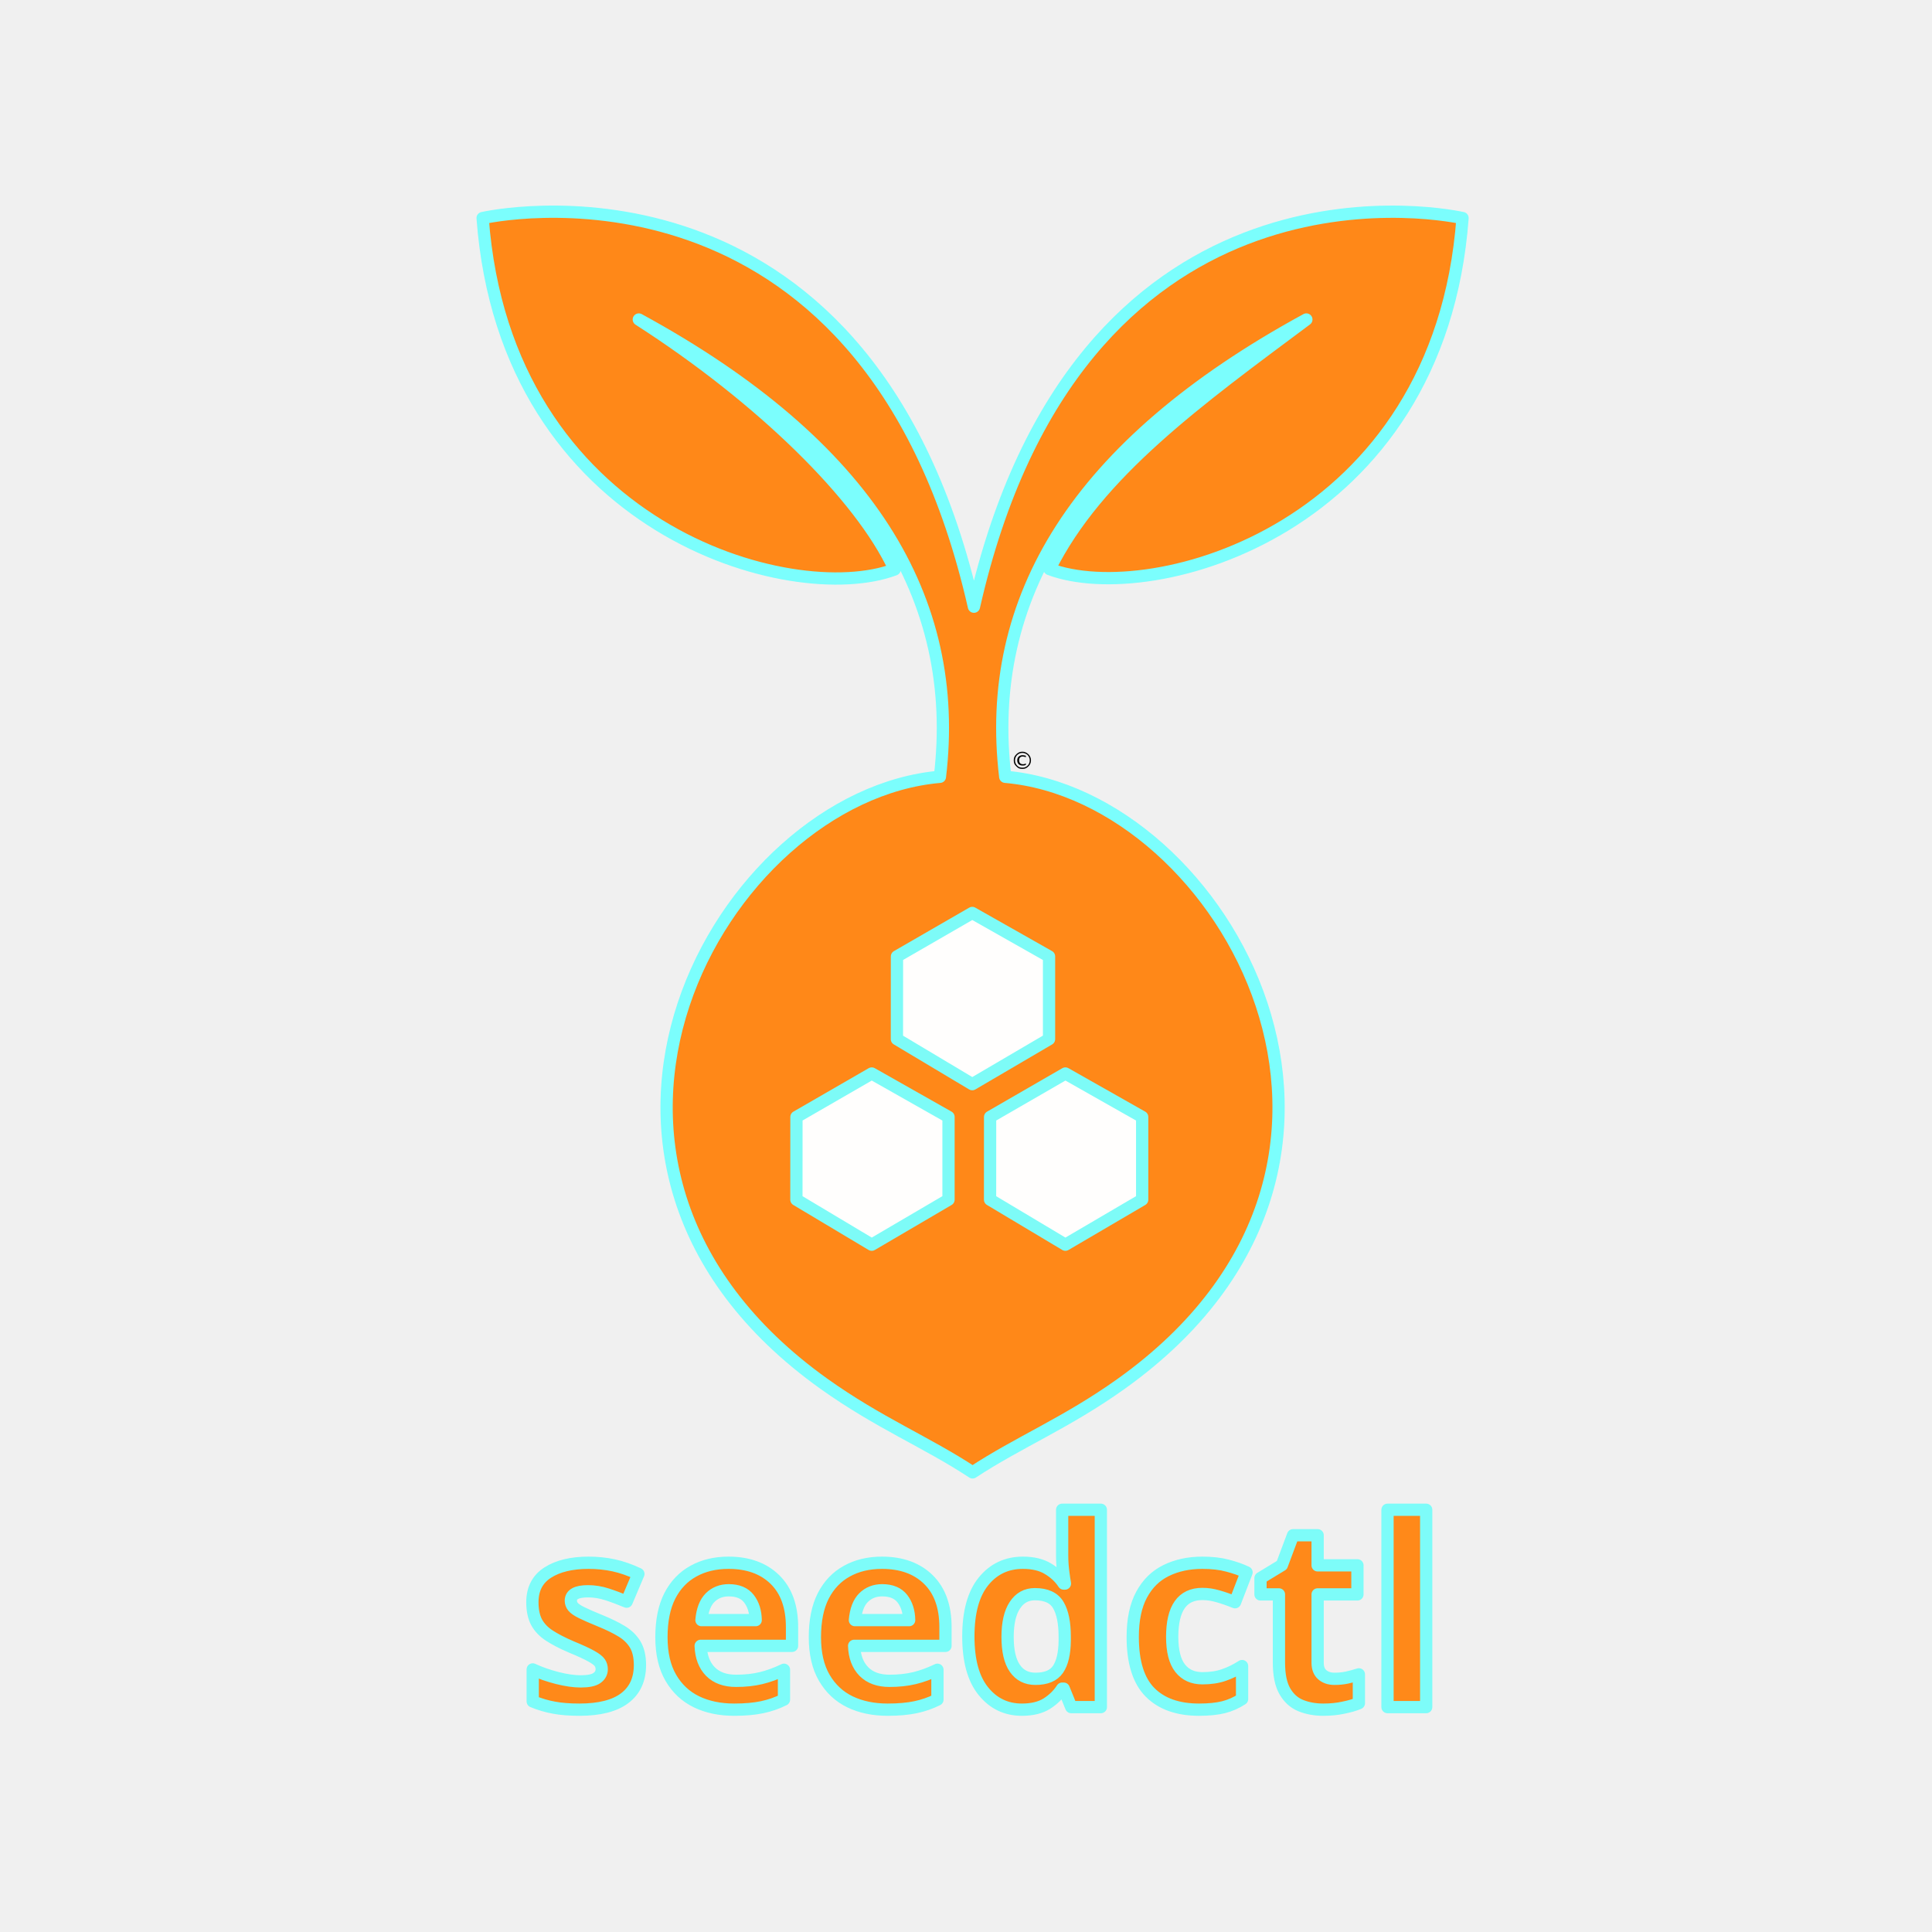
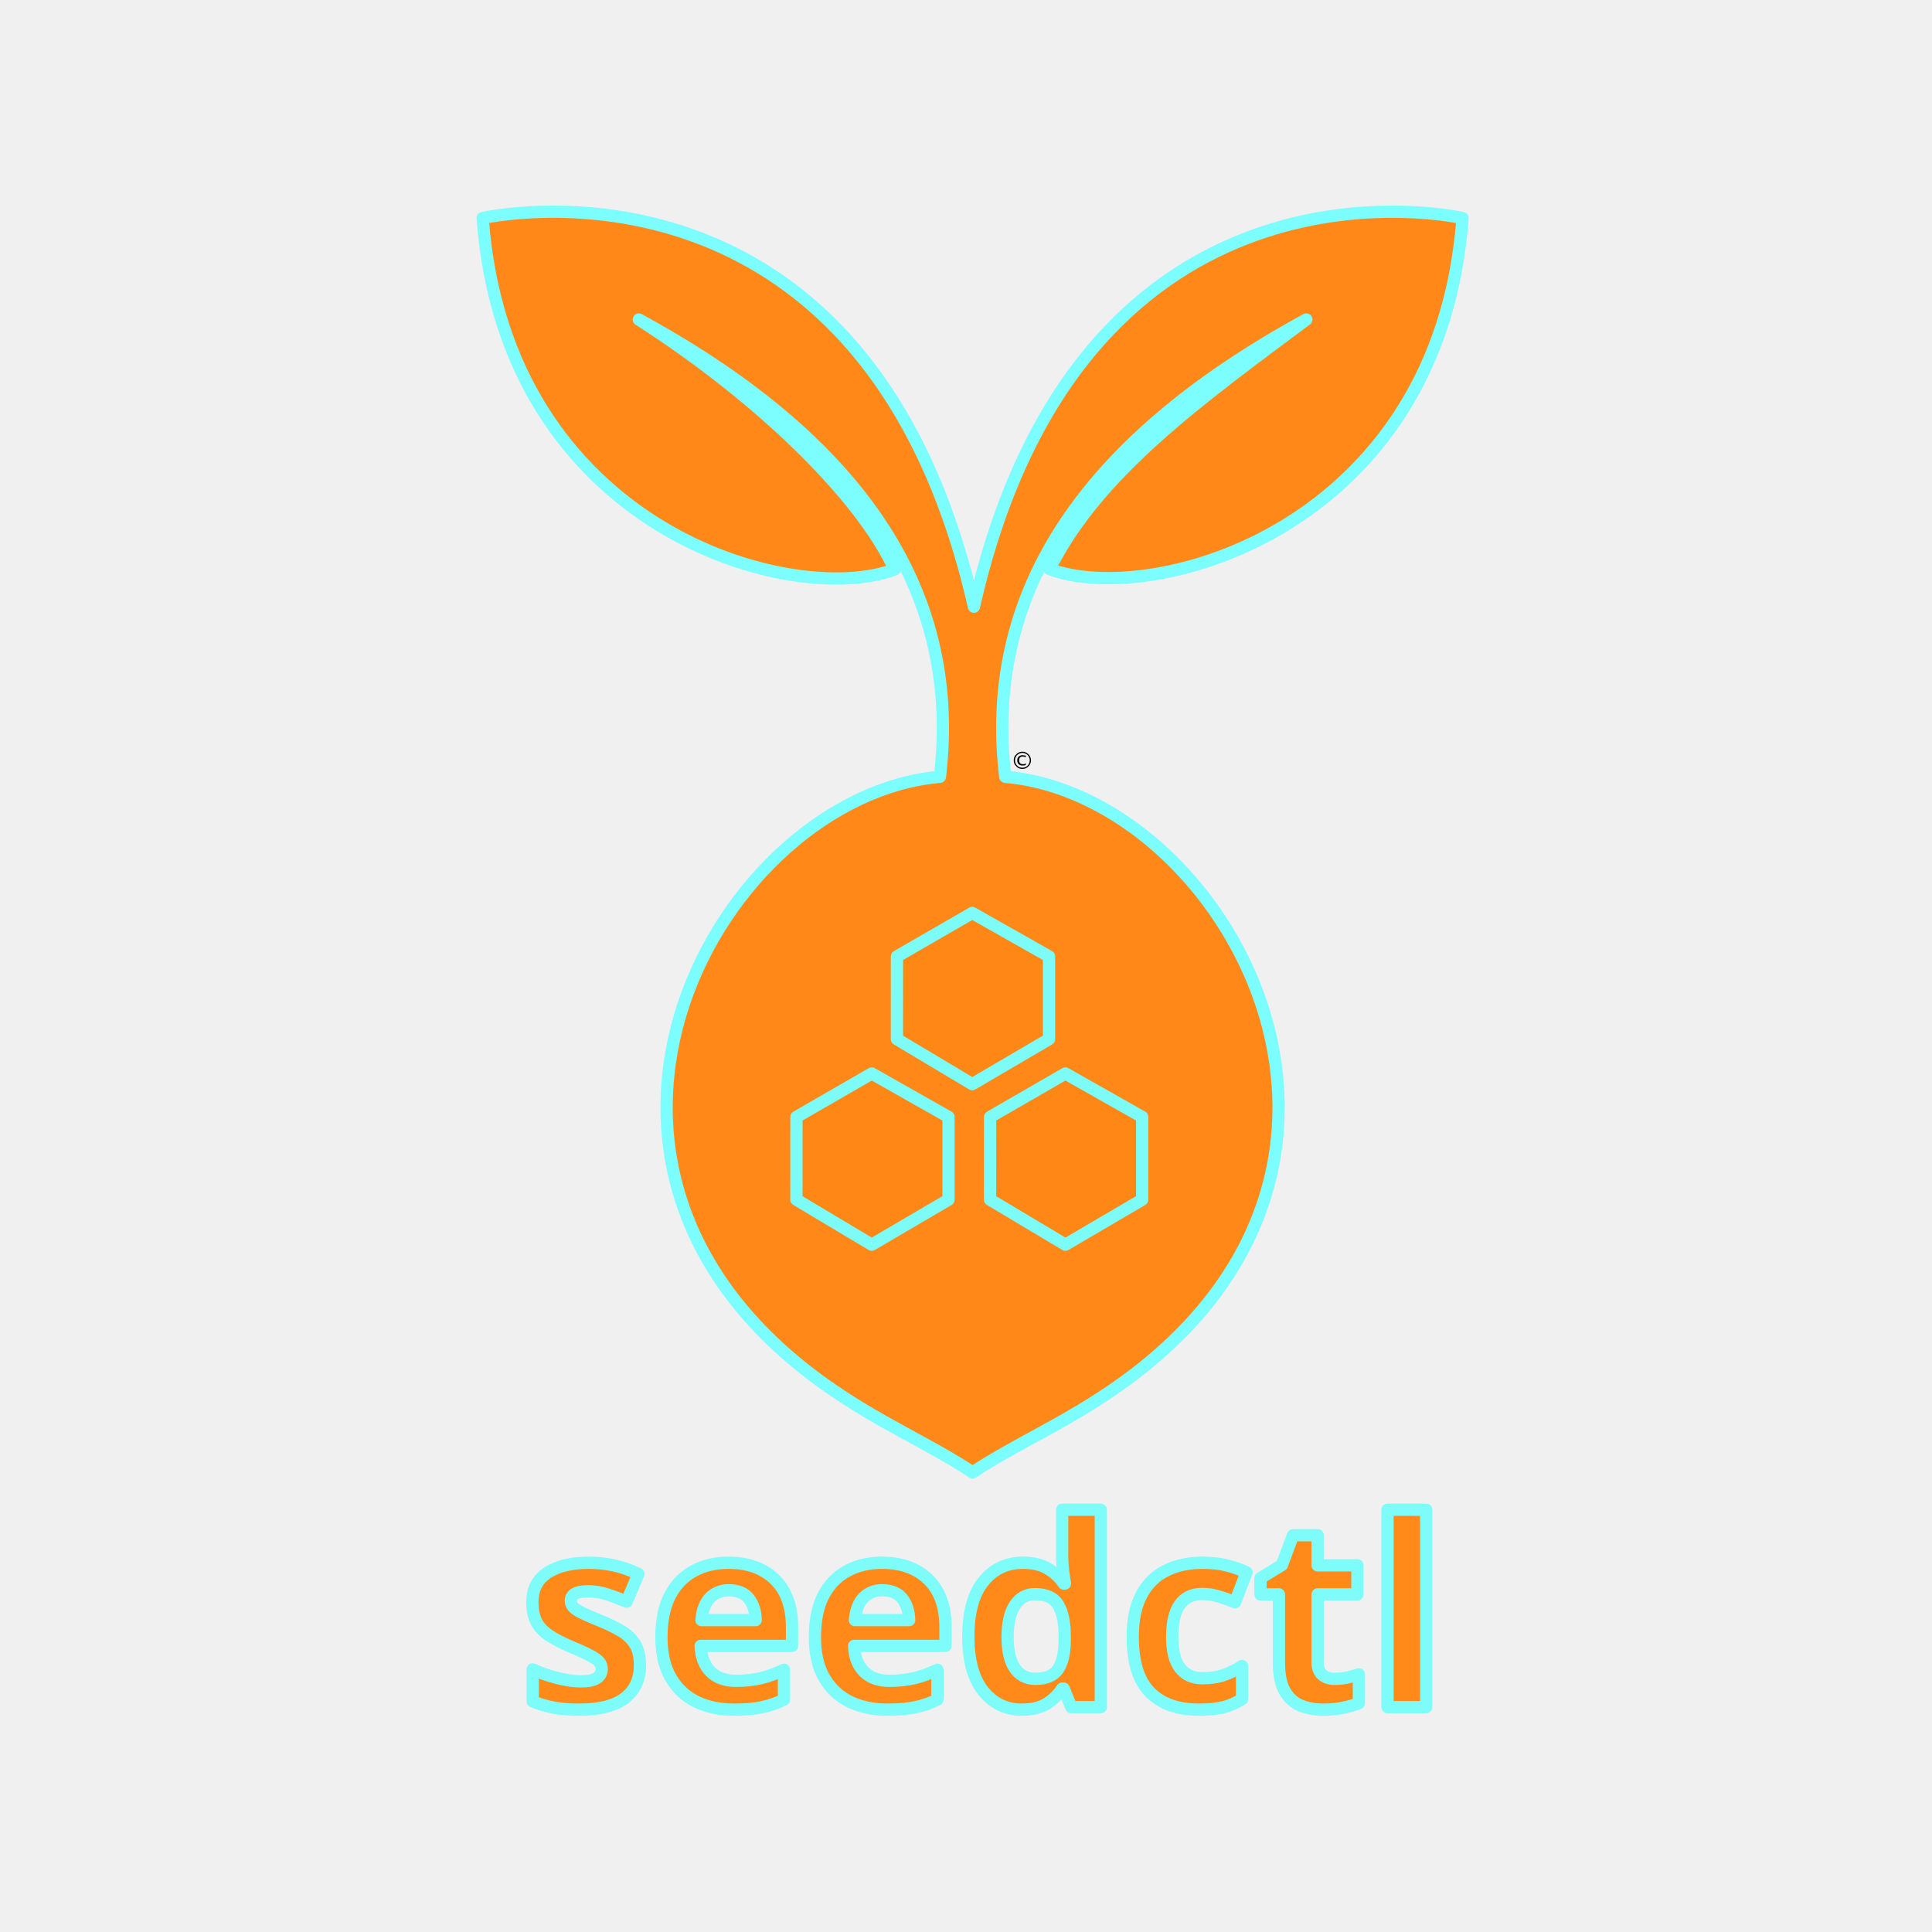
<svg xmlns="http://www.w3.org/2000/svg" width="270mm" height="270mm" viewBox="0 0 270 270" version="1.1" id="svg1" xml:space="preserve">
  <defs id="defs1" />
  <g id="layer1">
    <g id="g1">
      <text xml:space="preserve" style="font-size:3.311px;font-family:'DejaVu Sans';-inkscape-font-specification:'DejaVu Sans';writing-mode:lr-tb;direction:ltr;opacity:0.991;fill:#000000;stroke-width:0.469;stroke-linecap:square;stroke-miterlimit:1" x="141.224" y="107.458" id="text1">
        <tspan id="tspan1" style="font-size:3.311px;fill:#000000;stroke-width:0.469" x="141.224" y="107.458">©</tspan>
      </text>
      <path style="opacity:0.991;fill:#ff8716;fill-opacity:1;stroke:#7afefd;stroke-width:1.714;stroke-linecap:round;stroke-linejoin:round;stroke-miterlimit:1;stroke-dasharray:none;stroke-opacity:1" d="m 204.393,30.475 c -3.251,43.576 -43.401,54.434 -57.719,49.055 6.679,-13.452 20.757,-23.6 35.891,-34.879 -32.237,17.572 -45.051,39.123 -42.079,63.907 30.575,2.653 59.537,53.877 16.202,84.834 -7.628,5.449 -14.354,8.15 -20.768,12.376 -6.414,-4.226 -13.139,-6.927 -20.768,-12.377 C 71.817,162.435 100.779,111.211 131.354,108.558 134.326,83.774 121.512,62.223 89.275,44.651 106.239,55.532 120.301,69.284 125.028,79.582 110.711,84.961 70.698,74.051 67.447,30.475 c 4.324,-0.939 54.17,-9.518 68.662,54.311 14.492,-63.828 63.96,-55.249 68.284,-54.31 z" id="path1-0" />
-       <path style="opacity:0.991;fill:#ffffff;fill-opacity:1;stroke:#7cfcf9;stroke-width:1.714;stroke-linecap:round;stroke-linejoin:round;stroke-miterlimit:1;stroke-dasharray:none;stroke-opacity:1" d="m 138.37,156.097 10.521,-6.074 10.73,6.074 v 11.559 l -10.73,6.292 -10.528,-6.292 z" id="path1-8" />
-       <path style="opacity:0.991;fill:#ffffff;fill-opacity:1;stroke:#7cfcf9;stroke-width:1.714;stroke-linecap:round;stroke-linejoin:round;stroke-miterlimit:1;stroke-dasharray:none;stroke-opacity:1" d="m 125.353,133.662 10.521,-6.074 10.73,6.074 v 11.559 l -10.73,6.292 -10.528,-6.292 z" id="path1" />
-       <path style="opacity:0.991;fill:#ffffff;fill-opacity:1;stroke:#7cfcf9;stroke-width:1.714;stroke-linecap:round;stroke-linejoin:round;stroke-miterlimit:1;stroke-dasharray:none;stroke-opacity:1" d="m 111.305,156.097 10.521,-6.074 10.73,6.074 v 11.559 l -10.73,6.292 -10.528,-6.292 z" id="path1-7" />
+       <path style="opacity:0.991;fill:#ff8716;fill-opacity:0.992;stroke:#7cfcf9;stroke-width:1.714;stroke-linecap:round;stroke-linejoin:round;stroke-miterlimit:1;stroke-dasharray:none;stroke-opacity:1" d="m 138.37,156.097 10.521,-6.074 10.73,6.074 v 11.559 l -10.73,6.292 -10.528,-6.292 z" id="path1-8" />
+       <path style="opacity:0.991;fill:#ff8716;fill-opacity:0.992;stroke:#7cfcf9;stroke-width:1.714;stroke-linecap:round;stroke-linejoin:round;stroke-miterlimit:1;stroke-dasharray:none;stroke-opacity:1" d="m 125.353,133.662 10.521,-6.074 10.73,6.074 v 11.559 l -10.73,6.292 -10.528,-6.292 z" id="path1" />
+       <path style="opacity:0.991;fill:#ff8716;fill-opacity:0.992;stroke:#7cfcf9;stroke-width:1.714;stroke-linecap:round;stroke-linejoin:round;stroke-miterlimit:1;stroke-dasharray:none;stroke-opacity:1" d="m 111.305,156.097 10.521,-6.074 10.73,6.074 v 11.559 l -10.73,6.292 -10.528,-6.292 z" id="path1-7" />
      <text xml:space="preserve" style="font-style:normal;font-variant:normal;font-weight:bold;font-stretch:normal;font-size:36.288px;font-family:Ubuntu;-inkscape-font-specification:'Ubuntu Bold';writing-mode:lr-tb;direction:ltr;opacity:0.991;fill:#ff8716;fill-opacity:0.992;stroke:#7cfcf9;stroke-width:1.714;stroke-linecap:round;stroke-linejoin:round;stroke-miterlimit:1;stroke-dasharray:none;stroke-opacity:1" x="72.778" y="238.569" id="text2">
        <tspan id="tspan2" style="font-style:normal;font-variant:normal;font-weight:bold;font-stretch:normal;font-size:36.288px;font-family:Ubuntu;-inkscape-font-specification:'Ubuntu Bold';fill:#ff8716;fill-opacity:0.992;stroke-width:1.714;stroke-dasharray:none" x="72.778" y="238.569">seedctl</tspan>
      </text>
    </g>
  </g>
</svg>
